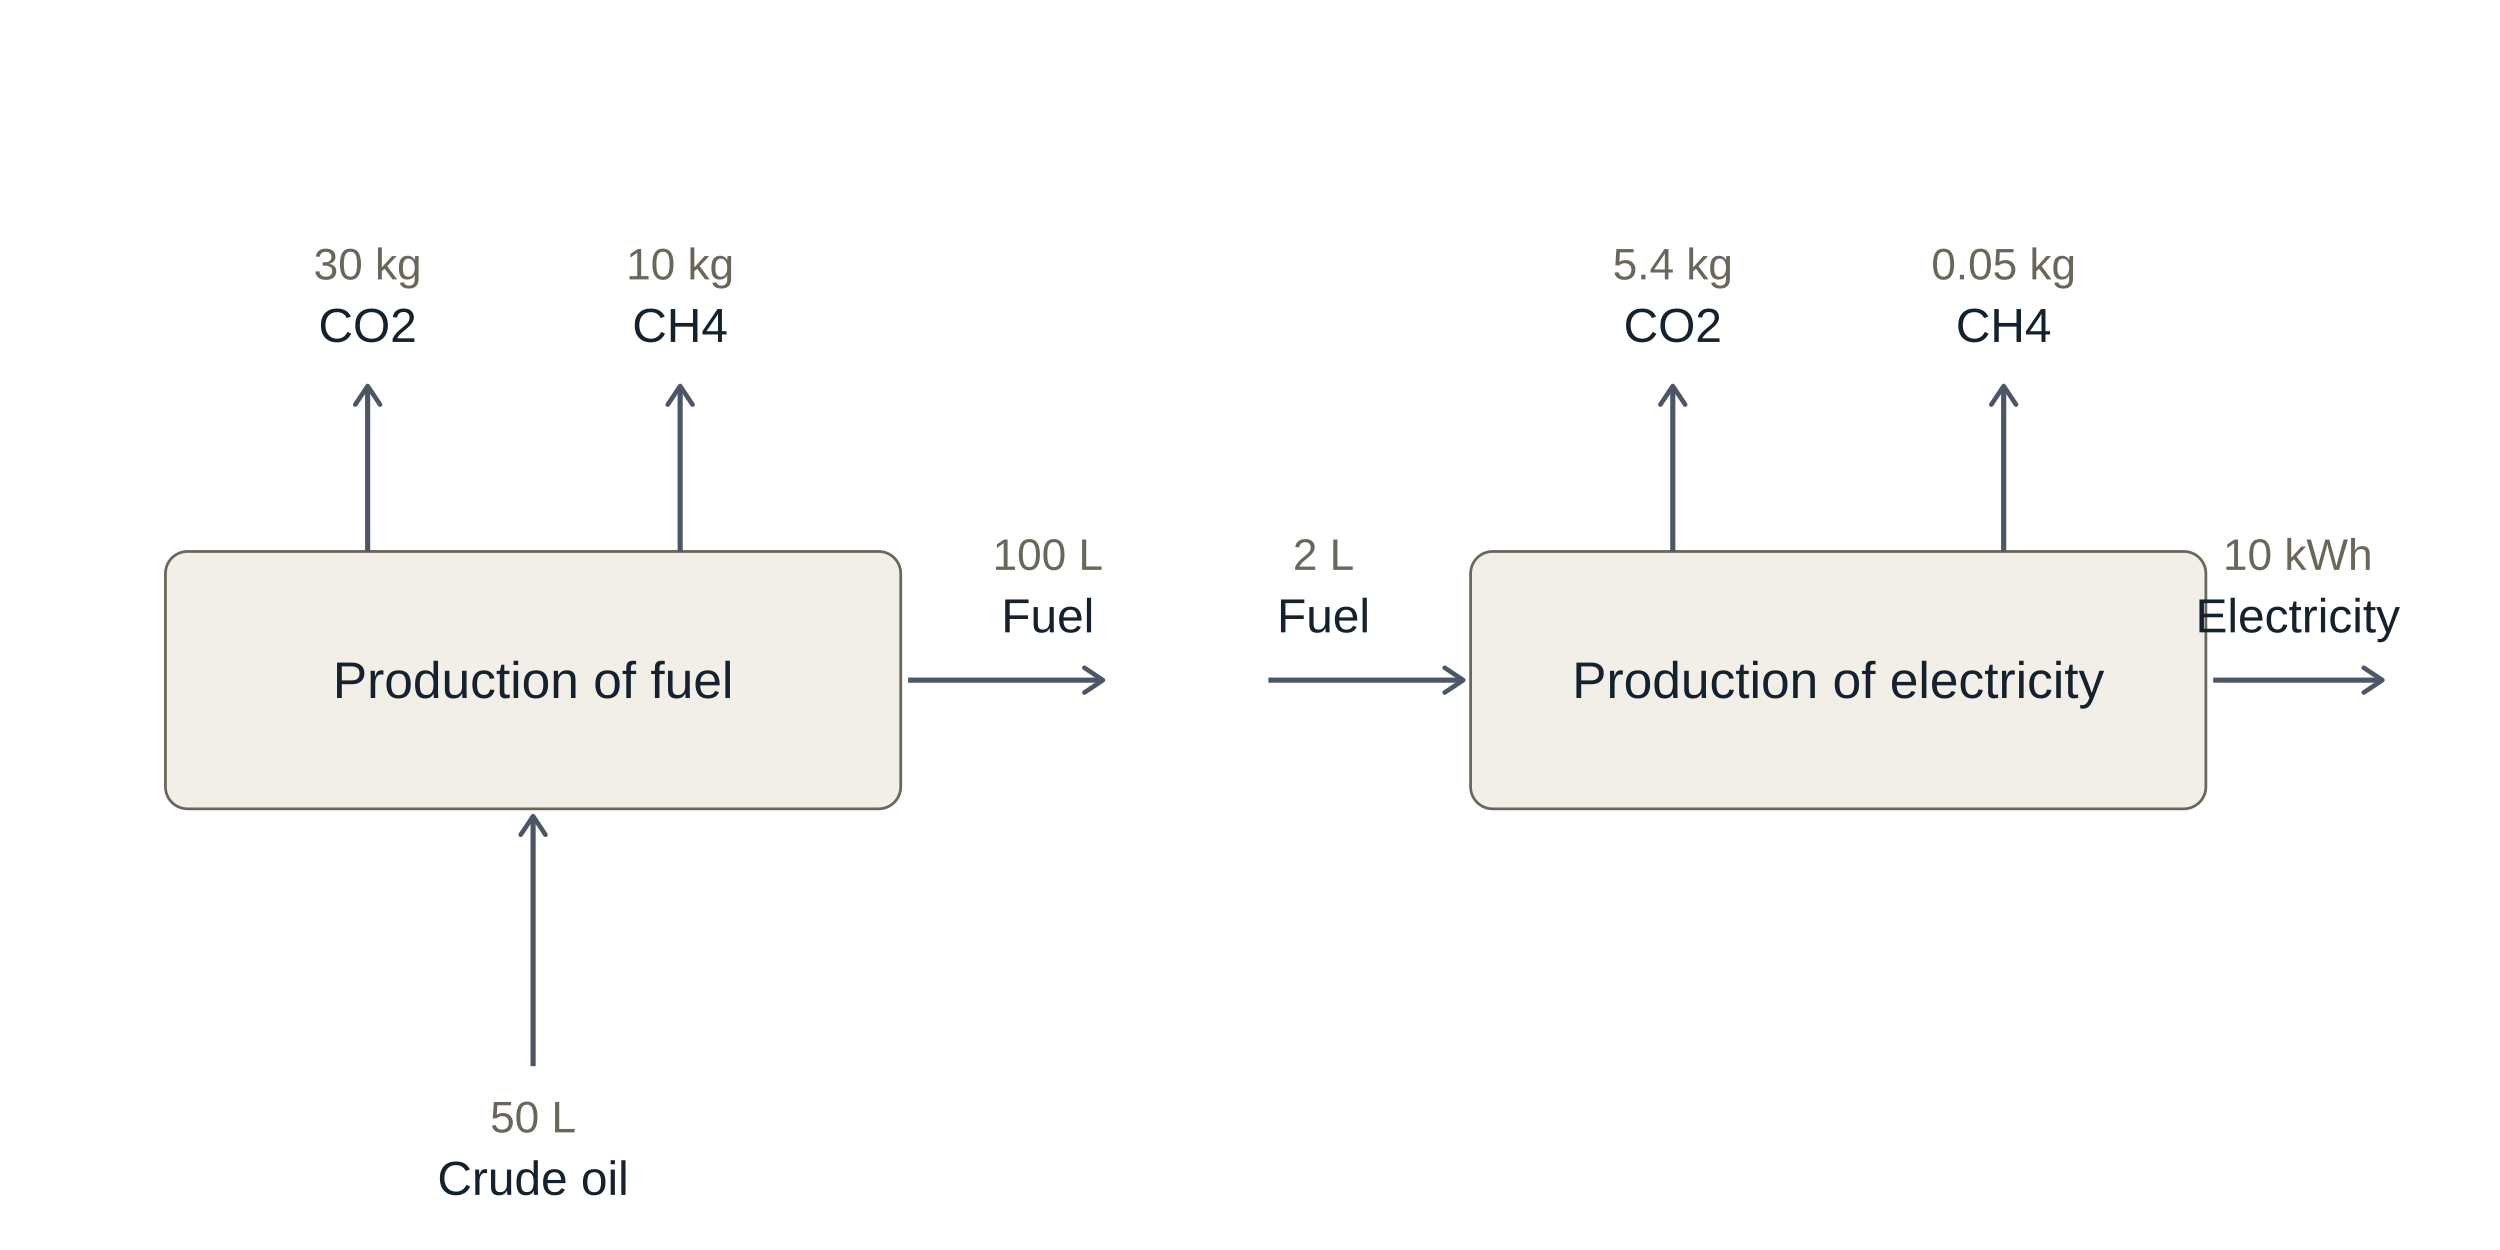
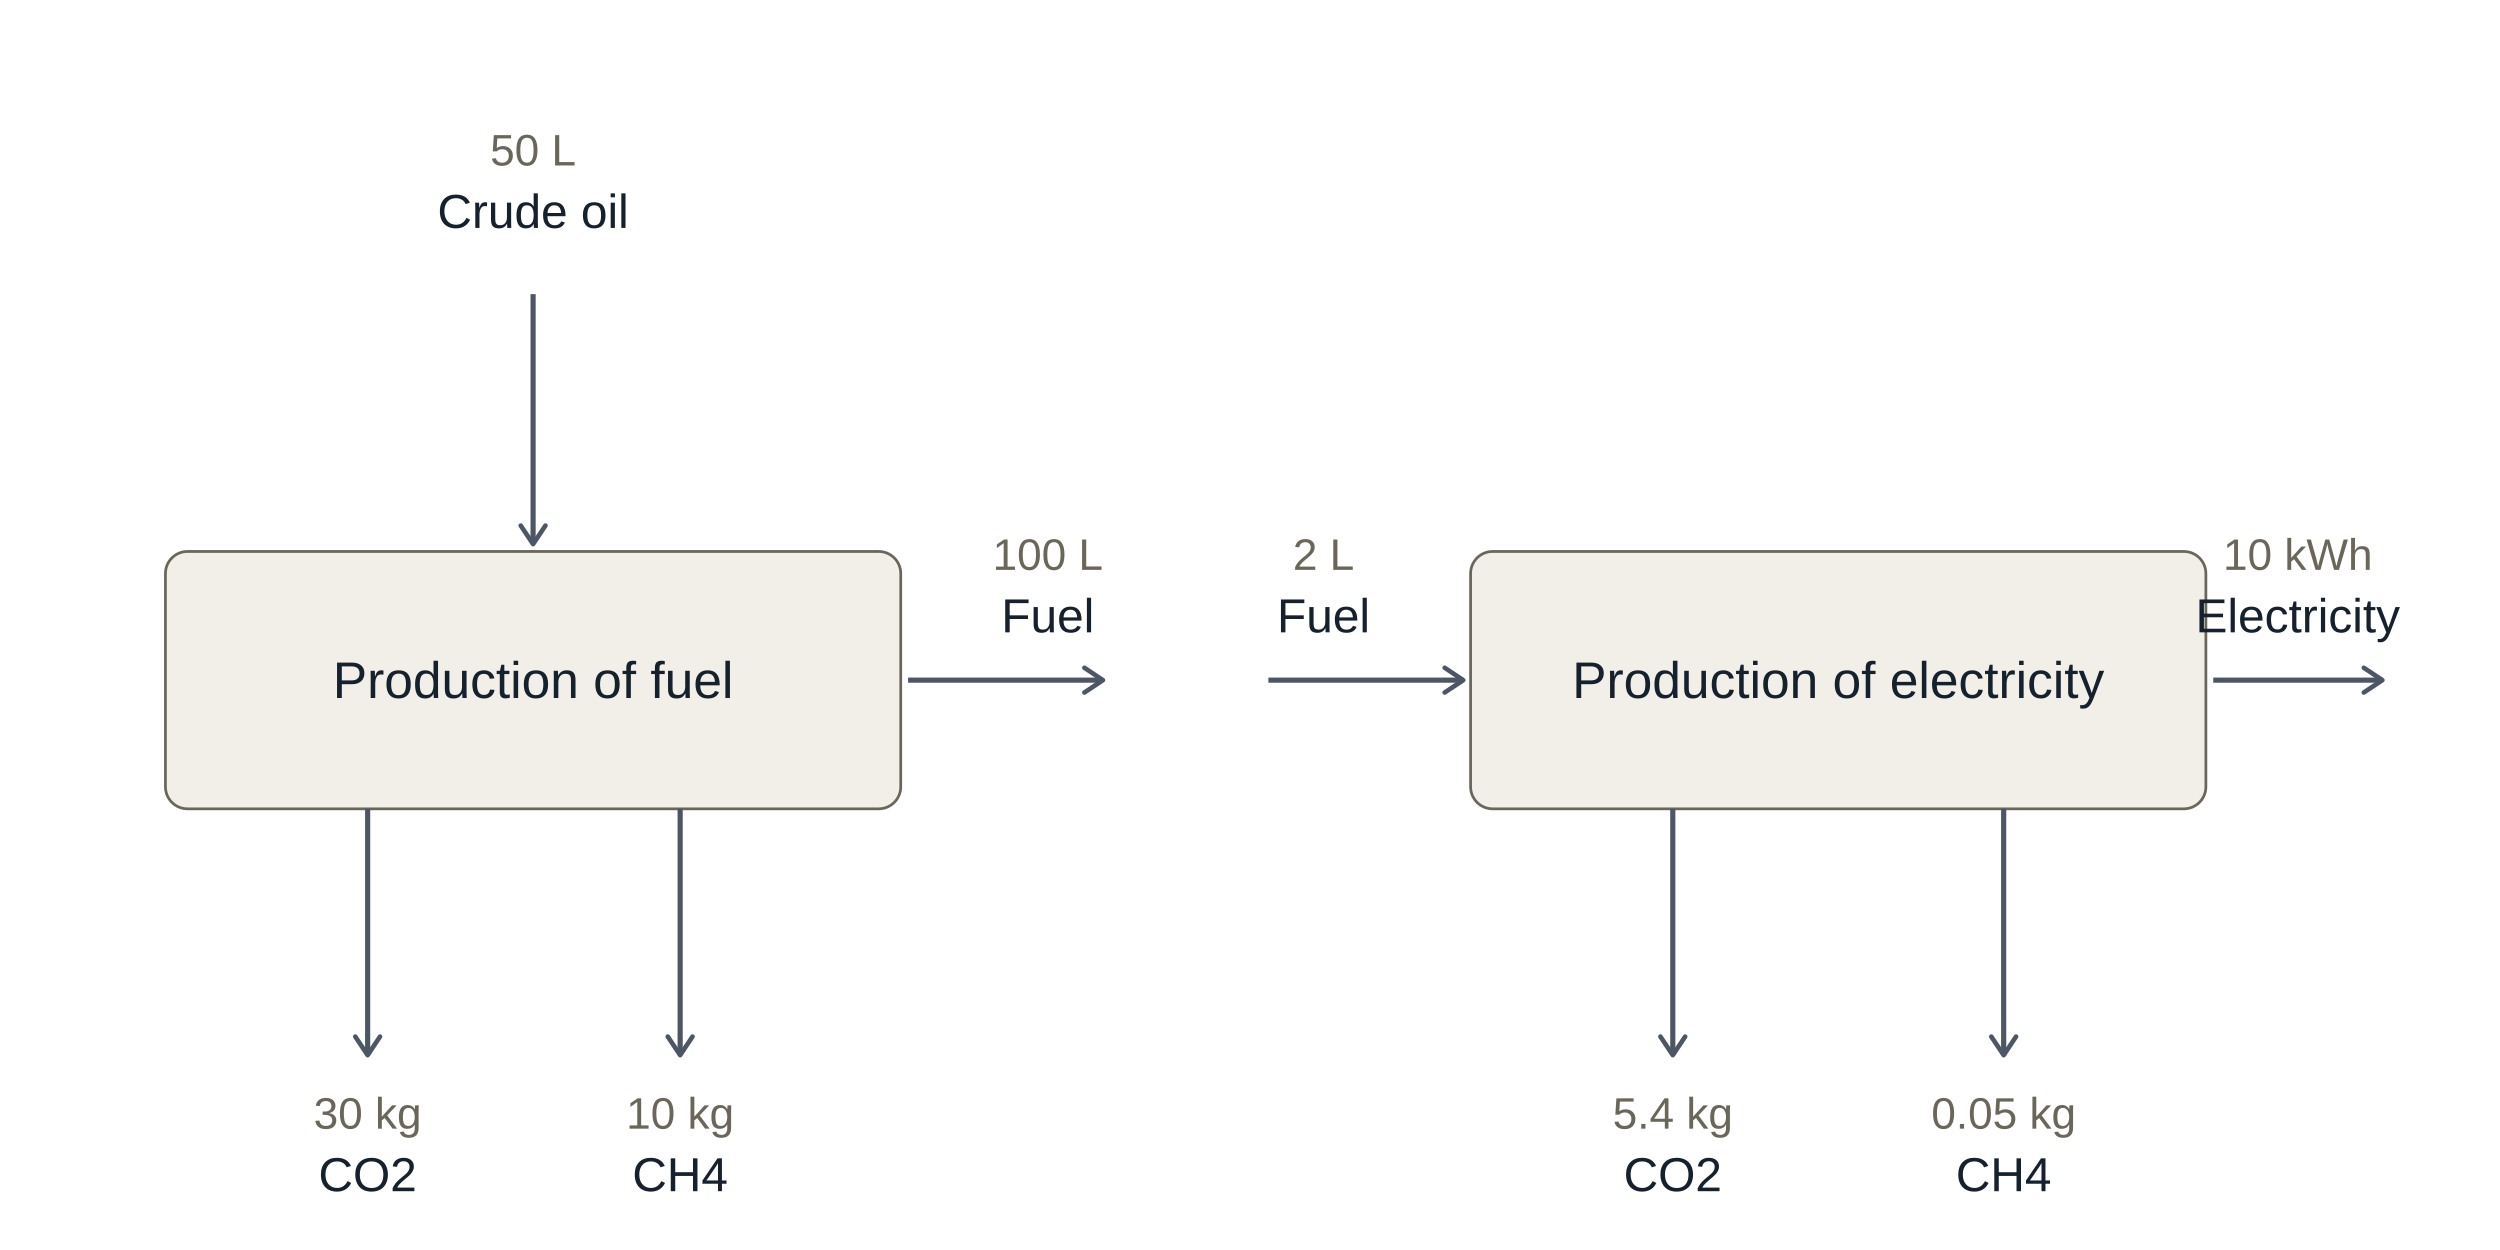
<svg xmlns="http://www.w3.org/2000/svg" viewBox="0 0 680 340" width="680" height="340" role="img">
  <style>
  text { font-family: "IBM Plex Sans", "Helvetica Neue", Arial, sans-serif; }
  .name { font-size: 13px; fill: #16212E; }
  .sub { font-size: 12px; fill: #6B665A; }
  .title { font-size: 14px; fill: #16212E; }
  .flow { stroke: #4C5664; stroke-width: 1.4; }
</style>
  <defs>
    <marker id="a" viewBox="0 0 10 10" refX="8" refY="5" markerWidth="6" markerHeight="6" orient="auto-start-reverse">
      <path d="M2 1L8 5L2 9" fill="none" stroke="#4C5664" stroke-width="1.5" stroke-linecap="round" stroke-linejoin="round" />
    </marker>
  </defs>
  <rect width="680" height="340" fill="#ffffff" />
  <rect x="45" y="150" width="200" height="70" rx="6" fill="#F1EFE8" stroke="#6B665A" stroke-width="0.75" />
  <text class="title" x="145" y="185" text-anchor="middle" dominant-baseline="central">Production of fuel</text>
  <rect x="400" y="150" width="200" height="70" rx="6" fill="#F1EFE8" stroke="#6B665A" stroke-width="0.75" />
  <text class="title" x="500" y="185" text-anchor="middle" dominant-baseline="central">Production of electricity</text>
-   <line class="flow" x1="100" y1="150" x2="100" y2="105" marker-end="url(#a)" />
-   <text class="sub" x="100" y="76" text-anchor="middle">30 kg</text>
-   <text class="name" x="100" y="93" text-anchor="middle">CO2</text>
-   <line class="flow" x1="185" y1="150" x2="185" y2="105" marker-end="url(#a)" />
-   <text class="sub" x="185" y="76" text-anchor="middle">10 kg</text>
-   <text class="name" x="185" y="93" text-anchor="middle">CH4</text>
-   <line class="flow" x1="455" y1="150" x2="455" y2="105" marker-end="url(#a)" />
-   <text class="sub" x="455" y="76" text-anchor="middle">5.4 kg</text>
-   <text class="name" x="455" y="93" text-anchor="middle">CO2</text>
-   <line class="flow" x1="545" y1="150" x2="545" y2="105" marker-end="url(#a)" />
-   <text class="sub" x="545" y="76" text-anchor="middle">0.05 kg</text>
-   <text class="name" x="545" y="93" text-anchor="middle">CH4</text>
-   <line class="flow" x1="145" y1="290" x2="145" y2="222" marker-end="url(#a)" />
-   <text class="sub" x="145" y="308" text-anchor="middle">50 L</text>
-   <text class="name" x="145" y="325" text-anchor="middle">Crude oil</text>
+   <line class="flow" x1="100" y1="220" x2="100" y2="287" marker-end="url(#a)" />
+   <text class="sub" x="100" y="307" text-anchor="middle">30 kg</text>
+   <text class="name" x="100" y="324" text-anchor="middle">CO2</text>
+   <line class="flow" x1="185" y1="220" x2="185" y2="287" marker-end="url(#a)" />
+   <text class="sub" x="185" y="307" text-anchor="middle">10 kg</text>
+   <text class="name" x="185" y="324" text-anchor="middle">CH4</text>
+   <line class="flow" x1="455" y1="220" x2="455" y2="287" marker-end="url(#a)" />
+   <text class="sub" x="455" y="307" text-anchor="middle">5.4 kg</text>
+   <text class="name" x="455" y="324" text-anchor="middle">CO2</text>
+   <line class="flow" x1="545" y1="220" x2="545" y2="287" marker-end="url(#a)" />
+   <text class="sub" x="545" y="307" text-anchor="middle">0.05 kg</text>
+   <text class="name" x="545" y="324" text-anchor="middle">CH4</text>
+   <line class="flow" x1="145" y1="80" x2="145" y2="148" marker-end="url(#a)" />
+   <text class="sub" x="145" y="45" text-anchor="middle">50 L</text>
+   <text class="name" x="145" y="62" text-anchor="middle">Crude oil</text>
  <line class="flow" x1="247" y1="185" x2="300" y2="185" marker-end="url(#a)" />
  <text class="sub" x="285" y="155" text-anchor="middle">100 L</text>
  <text class="name" x="285" y="172" text-anchor="middle">Fuel</text>
  <line class="flow" x1="345" y1="185" x2="398" y2="185" marker-end="url(#a)" />
  <text class="sub" x="360" y="155" text-anchor="middle">2 L</text>
  <text class="name" x="360" y="172" text-anchor="middle">Fuel</text>
  <line class="flow" x1="602" y1="185" x2="648" y2="185" marker-end="url(#a)" />
  <text class="sub" x="625" y="155" text-anchor="middle">10 kWh</text>
  <text class="name" x="625" y="172" text-anchor="middle">Electricity</text>
</svg>
